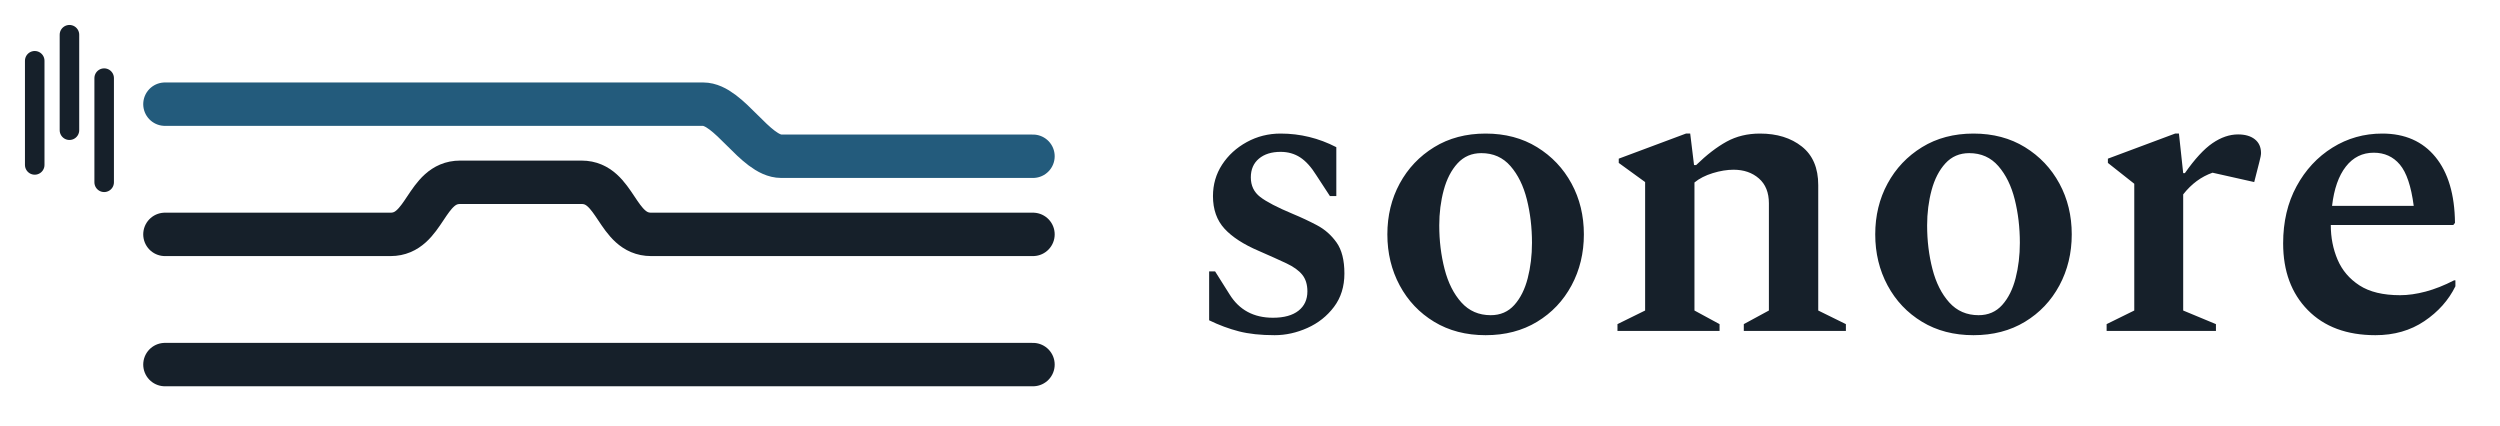
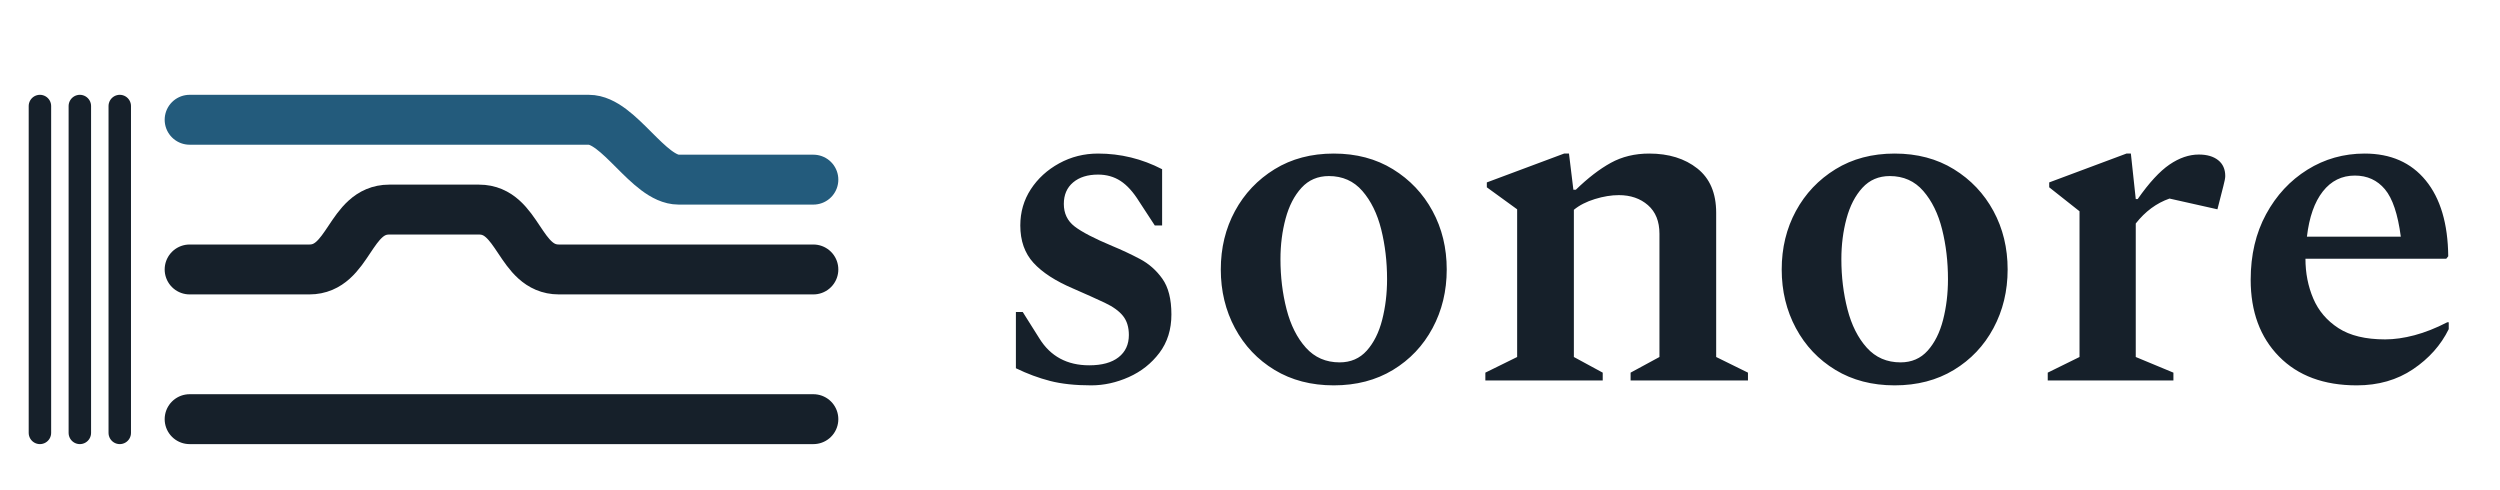
- <svg xmlns="http://www.w3.org/2000/svg" viewBox="-38 -24 576 98" role="img" aria-label="sonore">
-   <path d="M-30,-10 V14" stroke="#16202A" stroke-width="4.5" stroke-linecap="round" />
-   <path d="M-22,-16 V6" stroke="#16202A" stroke-width="4.5" stroke-linecap="round" />
-   <path d="M-14,-6 V18" stroke="#16202A" stroke-width="4.5" stroke-linecap="round" />
-   <path d="M0,0 H124 C130,0 136,12 142,12 H200" stroke="#235B7C" fill="none" stroke-width="10" stroke-linecap="round" stroke-linejoin="round" />
-   <path d="M0,30 H52 C60,30 60,18 68,18 H96 C104,18 104,30 112,30 H200" stroke="#16202A" fill="none" stroke-width="10" stroke-linecap="round" stroke-linejoin="round" />
-   <path d="M0,60 H200" stroke="#16202A" fill="none" stroke-width="10" stroke-linecap="round" stroke-linejoin="round" />
-   <path d="M255.678 53.226Q250.876 53.226 247.446 52.344Q244.016 51.462 240.586 49.796V38.526H241.958L245.29 43.818Q248.622 49.208 255.286 49.208Q259.108 49.208 261.166 47.591Q263.224 45.974 263.224 43.132Q263.224 40.78 262.048 39.31Q260.872 37.84 258.373 36.664Q255.874 35.488 252.052 33.822Q246.76 31.568 244.114 28.677Q241.468 25.786 241.468 21.18Q241.468 17.162 243.575 13.928Q245.682 10.694 249.259 8.734Q252.836 6.774 257.05 6.774Q263.812 6.774 269.888 9.91V21.18H268.418L265.282 16.378Q263.518 13.536 261.558 12.262Q259.598 10.988 257.05 10.988Q253.914 10.988 252.052 12.556Q250.19 14.124 250.19 16.868Q250.19 19.71 252.346 21.376Q254.502 23.042 259.892 25.296Q262.734 26.472 265.429 27.893Q268.124 29.314 269.937 31.862Q271.75 34.41 271.75 39.016Q271.75 43.524 269.349 46.709Q266.948 49.894 263.224 51.56Q259.5 53.226 255.678 53.226Z M304.286 53.226Q297.524 53.226 292.428 50.139Q287.332 47.052 284.49 41.76Q281.648 36.468 281.648 30.0Q281.648 23.532 284.49 18.289Q287.332 13.046 292.428 9.91Q297.524 6.774 304.286 6.774Q311.048 6.774 316.144 9.91Q321.24 13.046 324.082 18.289Q326.924 23.532 326.924 30.0Q326.924 36.468 324.082 41.76Q321.24 47.052 316.144 50.139Q311.048 53.226 304.286 53.226ZM305.462 48.62Q308.794 48.62 310.901 46.268Q313.008 43.916 313.988 40.094Q314.968 36.272 314.968 31.96Q314.968 26.668 313.792 21.964Q312.616 17.26 310.019 14.271Q307.422 11.282 303.306 11.282Q299.974 11.282 297.818 13.634Q295.662 15.986 294.633 19.808Q293.604 23.63 293.604 27.942Q293.604 33.234 294.829 37.987Q296.054 42.74 298.7 45.68Q301.346 48.62 305.462 48.62Z M334.666 52.246V50.678L341.036 47.542V17.946L334.96 13.536V12.556L350.444 6.774H351.424L352.306 14.026H352.796Q356.422 10.498 359.803 8.636Q363.184 6.774 367.496 6.774Q373.376 6.774 377.149 9.763Q380.922 12.752 380.922 18.632V47.542L387.292 50.678V52.246H363.772V50.678L369.554 47.542V22.846Q369.554 19.122 367.251 17.113Q364.948 15.104 361.42 15.104Q359.166 15.104 356.618 15.888Q354.07 16.672 352.404 18.044V47.542L358.186 50.678V52.246Z M416.692 53.226Q409.93 53.226 404.834 50.139Q399.738 47.052 396.896 41.76Q394.054 36.468 394.054 30.0Q394.054 23.532 396.896 18.289Q399.738 13.046 404.834 9.91Q409.93 6.774 416.692 6.774Q423.454 6.774 428.55 9.91Q433.646 13.046 436.488 18.289Q439.33 23.532 439.33 30.0Q439.33 36.468 436.488 41.76Q433.646 47.052 428.55 50.139Q423.454 53.226 416.692 53.226ZM417.868 48.62Q421.2 48.62 423.307 46.268Q425.414 43.916 426.394 40.094Q427.374 36.272 427.374 31.96Q427.374 26.668 426.198 21.964Q425.022 17.26 422.425 14.271Q419.828 11.282 415.712 11.282Q412.38 11.282 410.224 13.634Q408.068 15.986 407.039 19.808Q406.01 23.63 406.01 27.942Q406.01 33.234 407.235 37.987Q408.46 42.74 411.106 45.68Q413.752 48.62 417.868 48.62Z M447.366 52.246V50.678L453.736 47.542V18.338L447.66 13.536V12.556L463.144 6.774H464.026L465.006 15.888H465.398Q468.828 10.988 471.768 8.979Q474.708 6.97 477.648 6.97Q480.098 6.97 481.519 8.097Q482.94 9.224 482.94 11.282Q482.94 11.87 482.548 13.34L481.372 17.946L471.768 15.79Q467.848 17.162 465.006 20.788V47.542L472.552 50.678V52.246Z M509.302 53.226Q499.404 53.226 493.72 47.444Q488.036 41.662 488.036 32.058Q488.036 24.61 491.123 18.926Q494.21 13.242 499.404 10.008Q504.598 6.774 510.87 6.774Q518.71 6.774 523.12 12.164Q527.53 17.554 527.628 27.354L527.236 27.844H499.012Q499.012 32.156 500.58 35.831Q502.148 39.506 505.627 41.76Q509.106 44.014 514.986 44.014Q517.73 44.014 520.866 43.181Q524.002 42.348 527.432 40.584H527.726V41.956Q525.374 46.758 520.572 49.992Q515.77 53.226 509.302 53.226ZM508.91 11.184Q504.99 11.184 502.491 14.369Q499.992 17.554 499.306 23.434H518.122Q517.24 16.672 514.937 13.928Q512.634 11.184 508.91 11.184Z" fill="#16202A" />
+ <svg xmlns="http://www.w3.org/2000/svg" viewBox="-38 -24 501 98" role="img" aria-label="sonore">
+   <path d="M-30,-2.75 V62.75" stroke="#16202A" stroke-width="4.5" stroke-linecap="round" />
+   <path d="M-22,-2.75 V62.75" stroke="#16202A" stroke-width="4.5" stroke-linecap="round" />
+   <path d="M-14,-2.75 V62.75" stroke="#16202A" stroke-width="4.5" stroke-linecap="round" />
+   <path d="M0,0 H80 C86,0 92,12 98,12 H125" stroke="#235B7C" fill="none" stroke-width="10" stroke-linecap="round" stroke-linejoin="round" />
+   <path d="M0,30 H24 C32,30 32,18 40,18 H58 C66,18 66,30 74,30 H125" stroke="#16202A" fill="none" stroke-width="10" stroke-linecap="round" stroke-linejoin="round" />
+   <path d="M0,60 H125" stroke="#16202A" fill="none" stroke-width="10" stroke-linecap="round" stroke-linejoin="round" />
+   <path d="M180.678 53.226Q175.876 53.226 172.446 52.344Q169.016 51.462 165.586 49.796V38.526H166.958L170.29 43.818Q173.622 49.208 180.286 49.208Q184.108 49.208 186.166 47.591Q188.224 45.974 188.224 43.132Q188.224 40.78 187.048 39.31Q185.872 37.84 183.373 36.664Q180.874 35.488 177.052 33.822Q171.76 31.568 169.114 28.677Q166.468 25.786 166.468 21.18Q166.468 17.162 168.575 13.928Q170.682 10.694 174.259 8.734Q177.836 6.774 182.05 6.774Q188.812 6.774 194.888 9.91V21.18H193.418L190.282 16.378Q188.518 13.536 186.558 12.262Q184.598 10.988 182.05 10.988Q178.914 10.988 177.052 12.556Q175.19 14.124 175.19 16.868Q175.19 19.71 177.346 21.376Q179.502 23.042 184.892 25.296Q187.734 26.472 190.429 27.893Q193.124 29.314 194.937 31.862Q196.75 34.41 196.75 39.016Q196.75 43.524 194.349 46.709Q191.948 49.894 188.224 51.56Q184.5 53.226 180.678 53.226Z M229.286 53.226Q222.524 53.226 217.428 50.139Q212.332 47.052 209.49 41.76Q206.648 36.468 206.648 30.0Q206.648 23.532 209.49 18.289Q212.332 13.046 217.428 9.91Q222.524 6.774 229.286 6.774Q236.048 6.774 241.144 9.91Q246.24 13.046 249.082 18.289Q251.924 23.532 251.924 30.0Q251.924 36.468 249.082 41.76Q246.24 47.052 241.144 50.139Q236.048 53.226 229.286 53.226ZM230.462 48.62Q233.794 48.62 235.901 46.268Q238.008 43.916 238.988 40.094Q239.968 36.272 239.968 31.96Q239.968 26.668 238.792 21.964Q237.616 17.26 235.019 14.271Q232.422 11.282 228.306 11.282Q224.974 11.282 222.818 13.634Q220.662 15.986 219.633 19.808Q218.604 23.63 218.604 27.942Q218.604 33.234 219.829 37.987Q221.054 42.74 223.7 45.68Q226.346 48.62 230.462 48.62Z M259.666 52.246V50.678L266.036 47.542V17.946L259.96 13.536V12.556L275.444 6.774H276.424L277.306 14.026H277.796Q281.422 10.498 284.803 8.636Q288.184 6.774 292.496 6.774Q298.376 6.774 302.149 9.763Q305.922 12.752 305.922 18.632V47.542L312.292 50.678V52.246H288.772V50.678L294.554 47.542V22.846Q294.554 19.122 292.251 17.113Q289.948 15.104 286.42 15.104Q284.166 15.104 281.618 15.888Q279.07 16.672 277.404 18.044V47.542L283.186 50.678V52.246Z M341.692 53.226Q334.93 53.226 329.834 50.139Q324.738 47.052 321.896 41.76Q319.054 36.468 319.054 30.0Q319.054 23.532 321.896 18.289Q324.738 13.046 329.834 9.91Q334.93 6.774 341.692 6.774Q348.454 6.774 353.55 9.91Q358.646 13.046 361.488 18.289Q364.33 23.532 364.33 30.0Q364.33 36.468 361.488 41.76Q358.646 47.052 353.55 50.139Q348.454 53.226 341.692 53.226ZM342.868 48.62Q346.2 48.62 348.307 46.268Q350.414 43.916 351.394 40.094Q352.374 36.272 352.374 31.96Q352.374 26.668 351.198 21.964Q350.022 17.26 347.425 14.271Q344.828 11.282 340.712 11.282Q337.38 11.282 335.224 13.634Q333.068 15.986 332.039 19.808Q331.01 23.63 331.01 27.942Q331.01 33.234 332.235 37.987Q333.46 42.74 336.106 45.68Q338.752 48.62 342.868 48.62Z M372.366 52.246V50.678L378.736 47.542V18.338L372.66 13.536V12.556L388.144 6.774H389.026L390.006 15.888H390.398Q393.828 10.988 396.768 8.979Q399.708 6.97 402.648 6.97Q405.098 6.97 406.519 8.097Q407.94 9.224 407.94 11.282Q407.94 11.87 407.548 13.34L406.372 17.946L396.768 15.79Q392.848 17.162 390.006 20.788V47.542L397.552 50.678V52.246Z M434.302 53.226Q424.404 53.226 418.72 47.444Q413.036 41.662 413.036 32.058Q413.036 24.61 416.123 18.926Q419.21 13.242 424.404 10.008Q429.598 6.774 435.87 6.774Q443.71 6.774 448.12 12.164Q452.53 17.554 452.628 27.354L452.236 27.844H424.012Q424.012 32.156 425.58 35.831Q427.148 39.506 430.627 41.76Q434.106 44.014 439.986 44.014Q442.73 44.014 445.866 43.181Q449.002 42.348 452.432 40.584H452.726V41.956Q450.374 46.758 445.572 49.992Q440.77 53.226 434.302 53.226ZM433.91 11.184Q429.99 11.184 427.491 14.369Q424.992 17.554 424.306 23.434H443.122Q442.24 16.672 439.937 13.928Q437.634 11.184 433.91 11.184Z" fill="#16202A" />
</svg>
